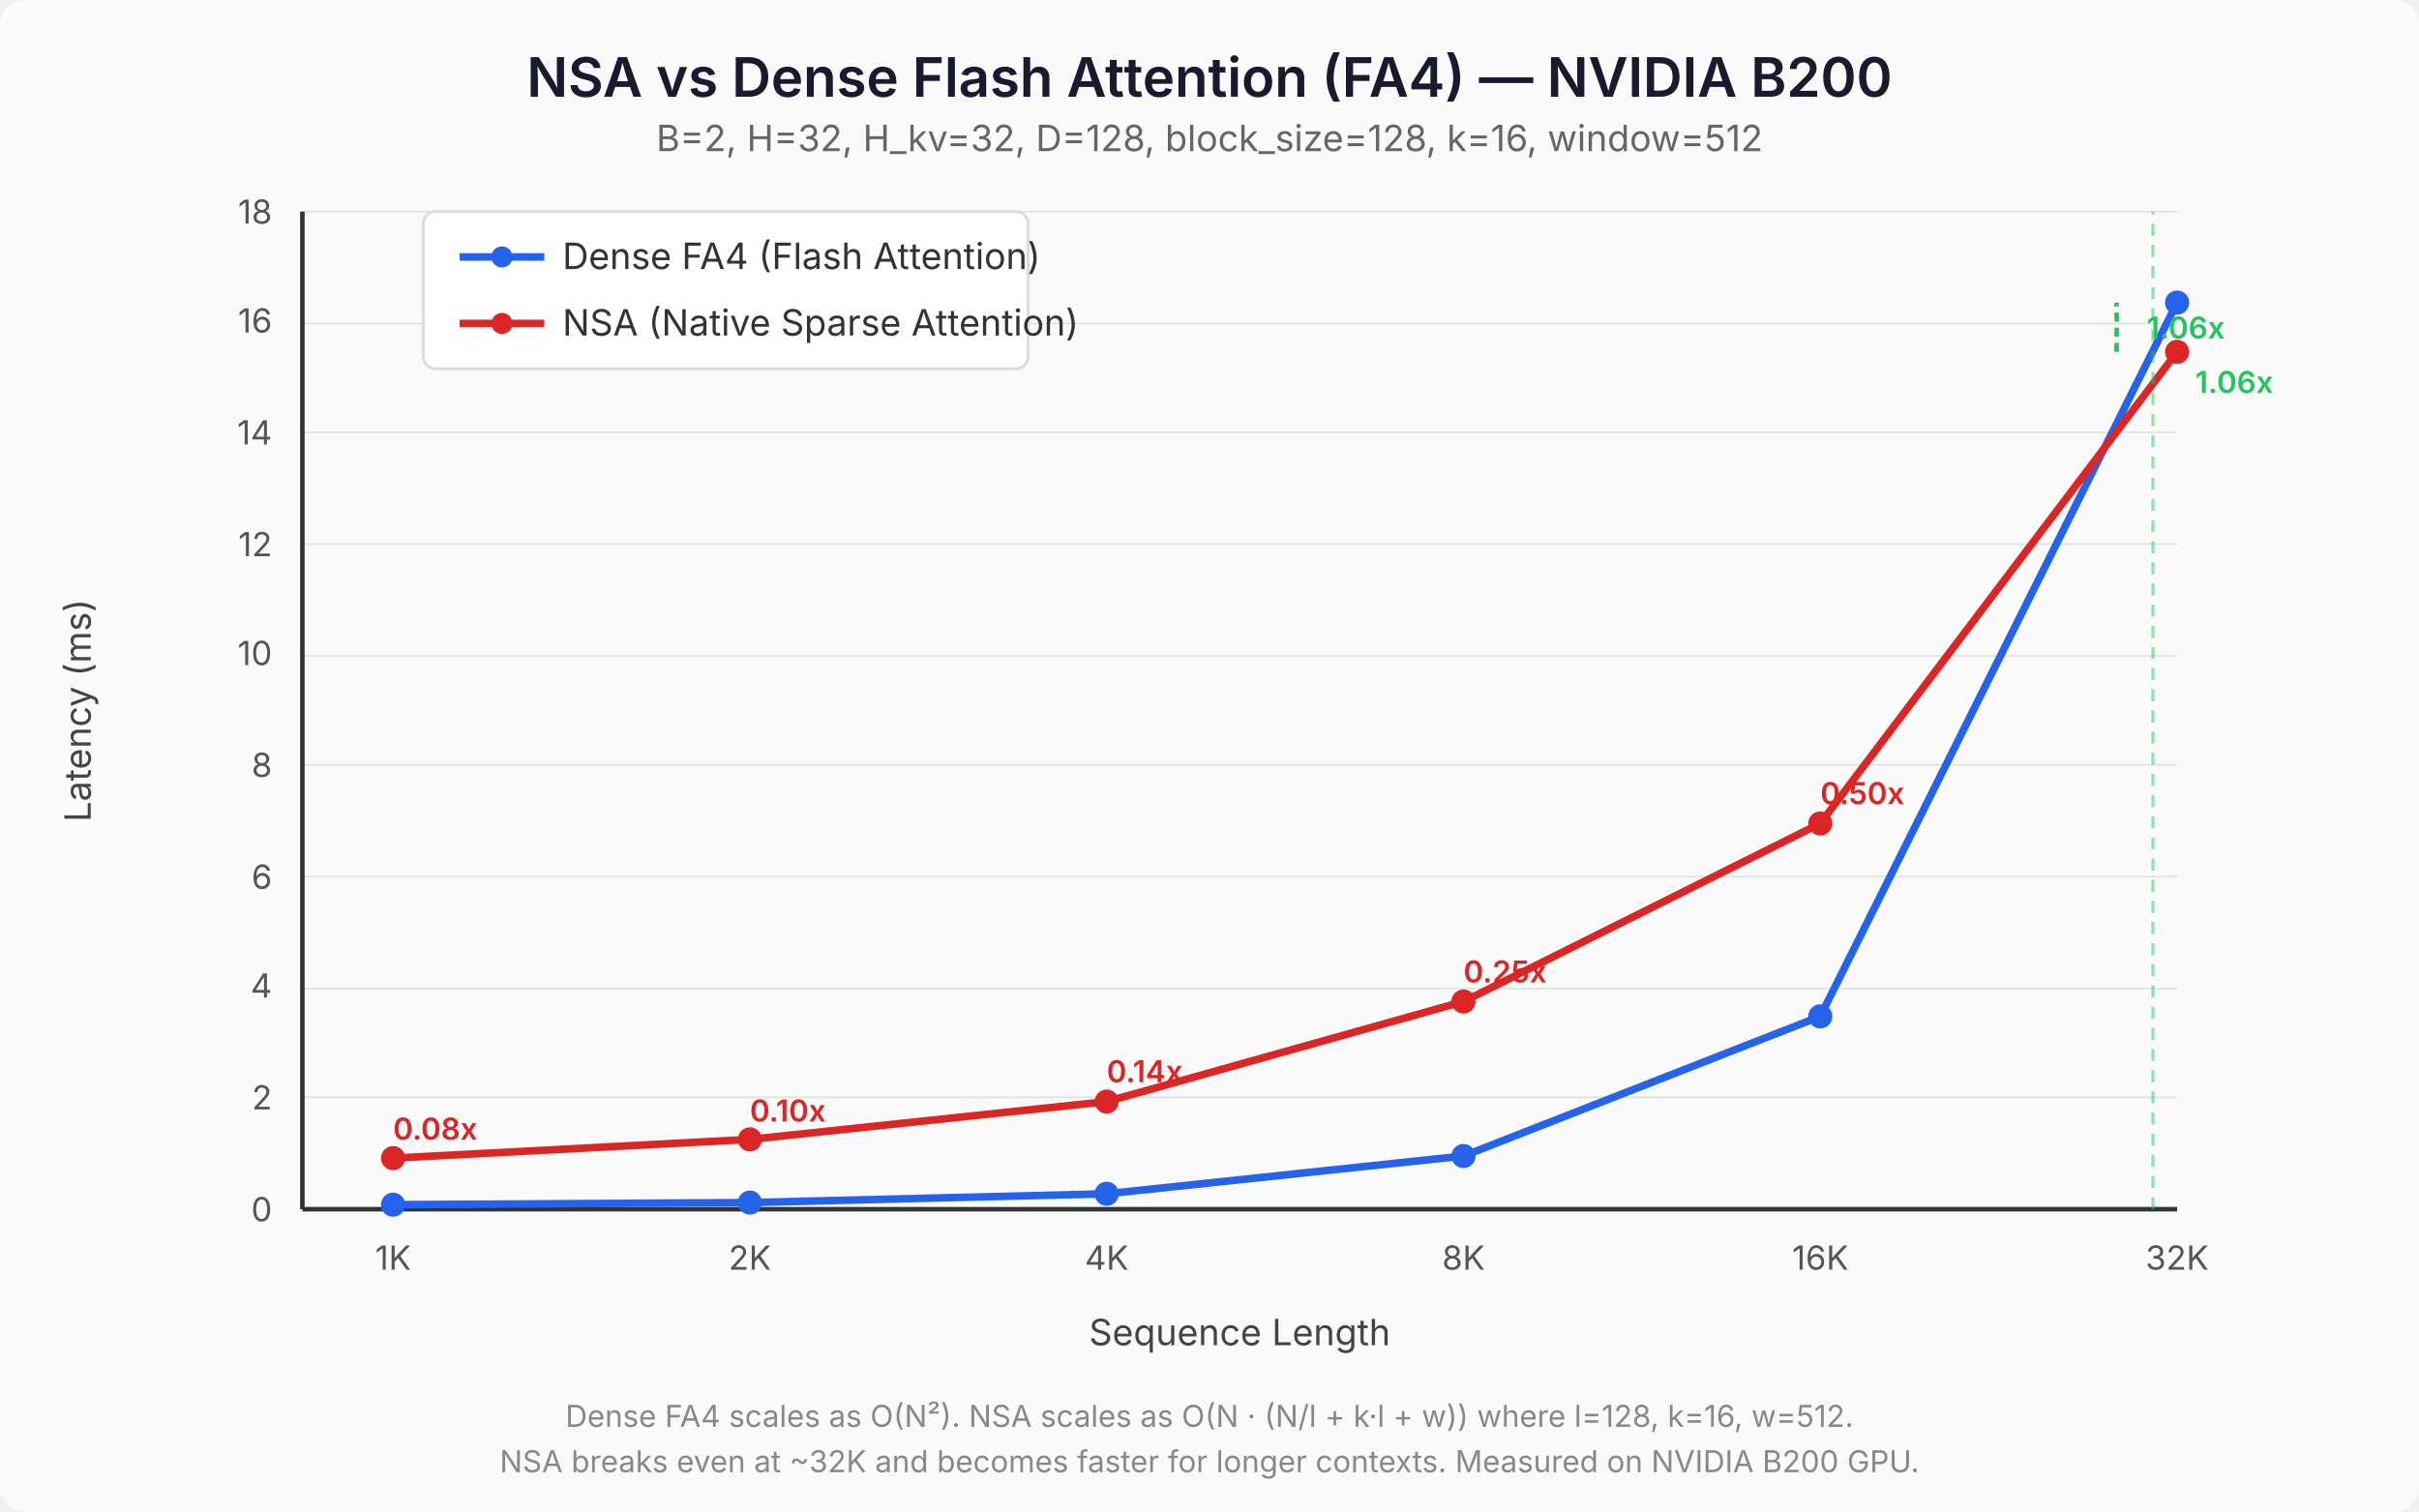
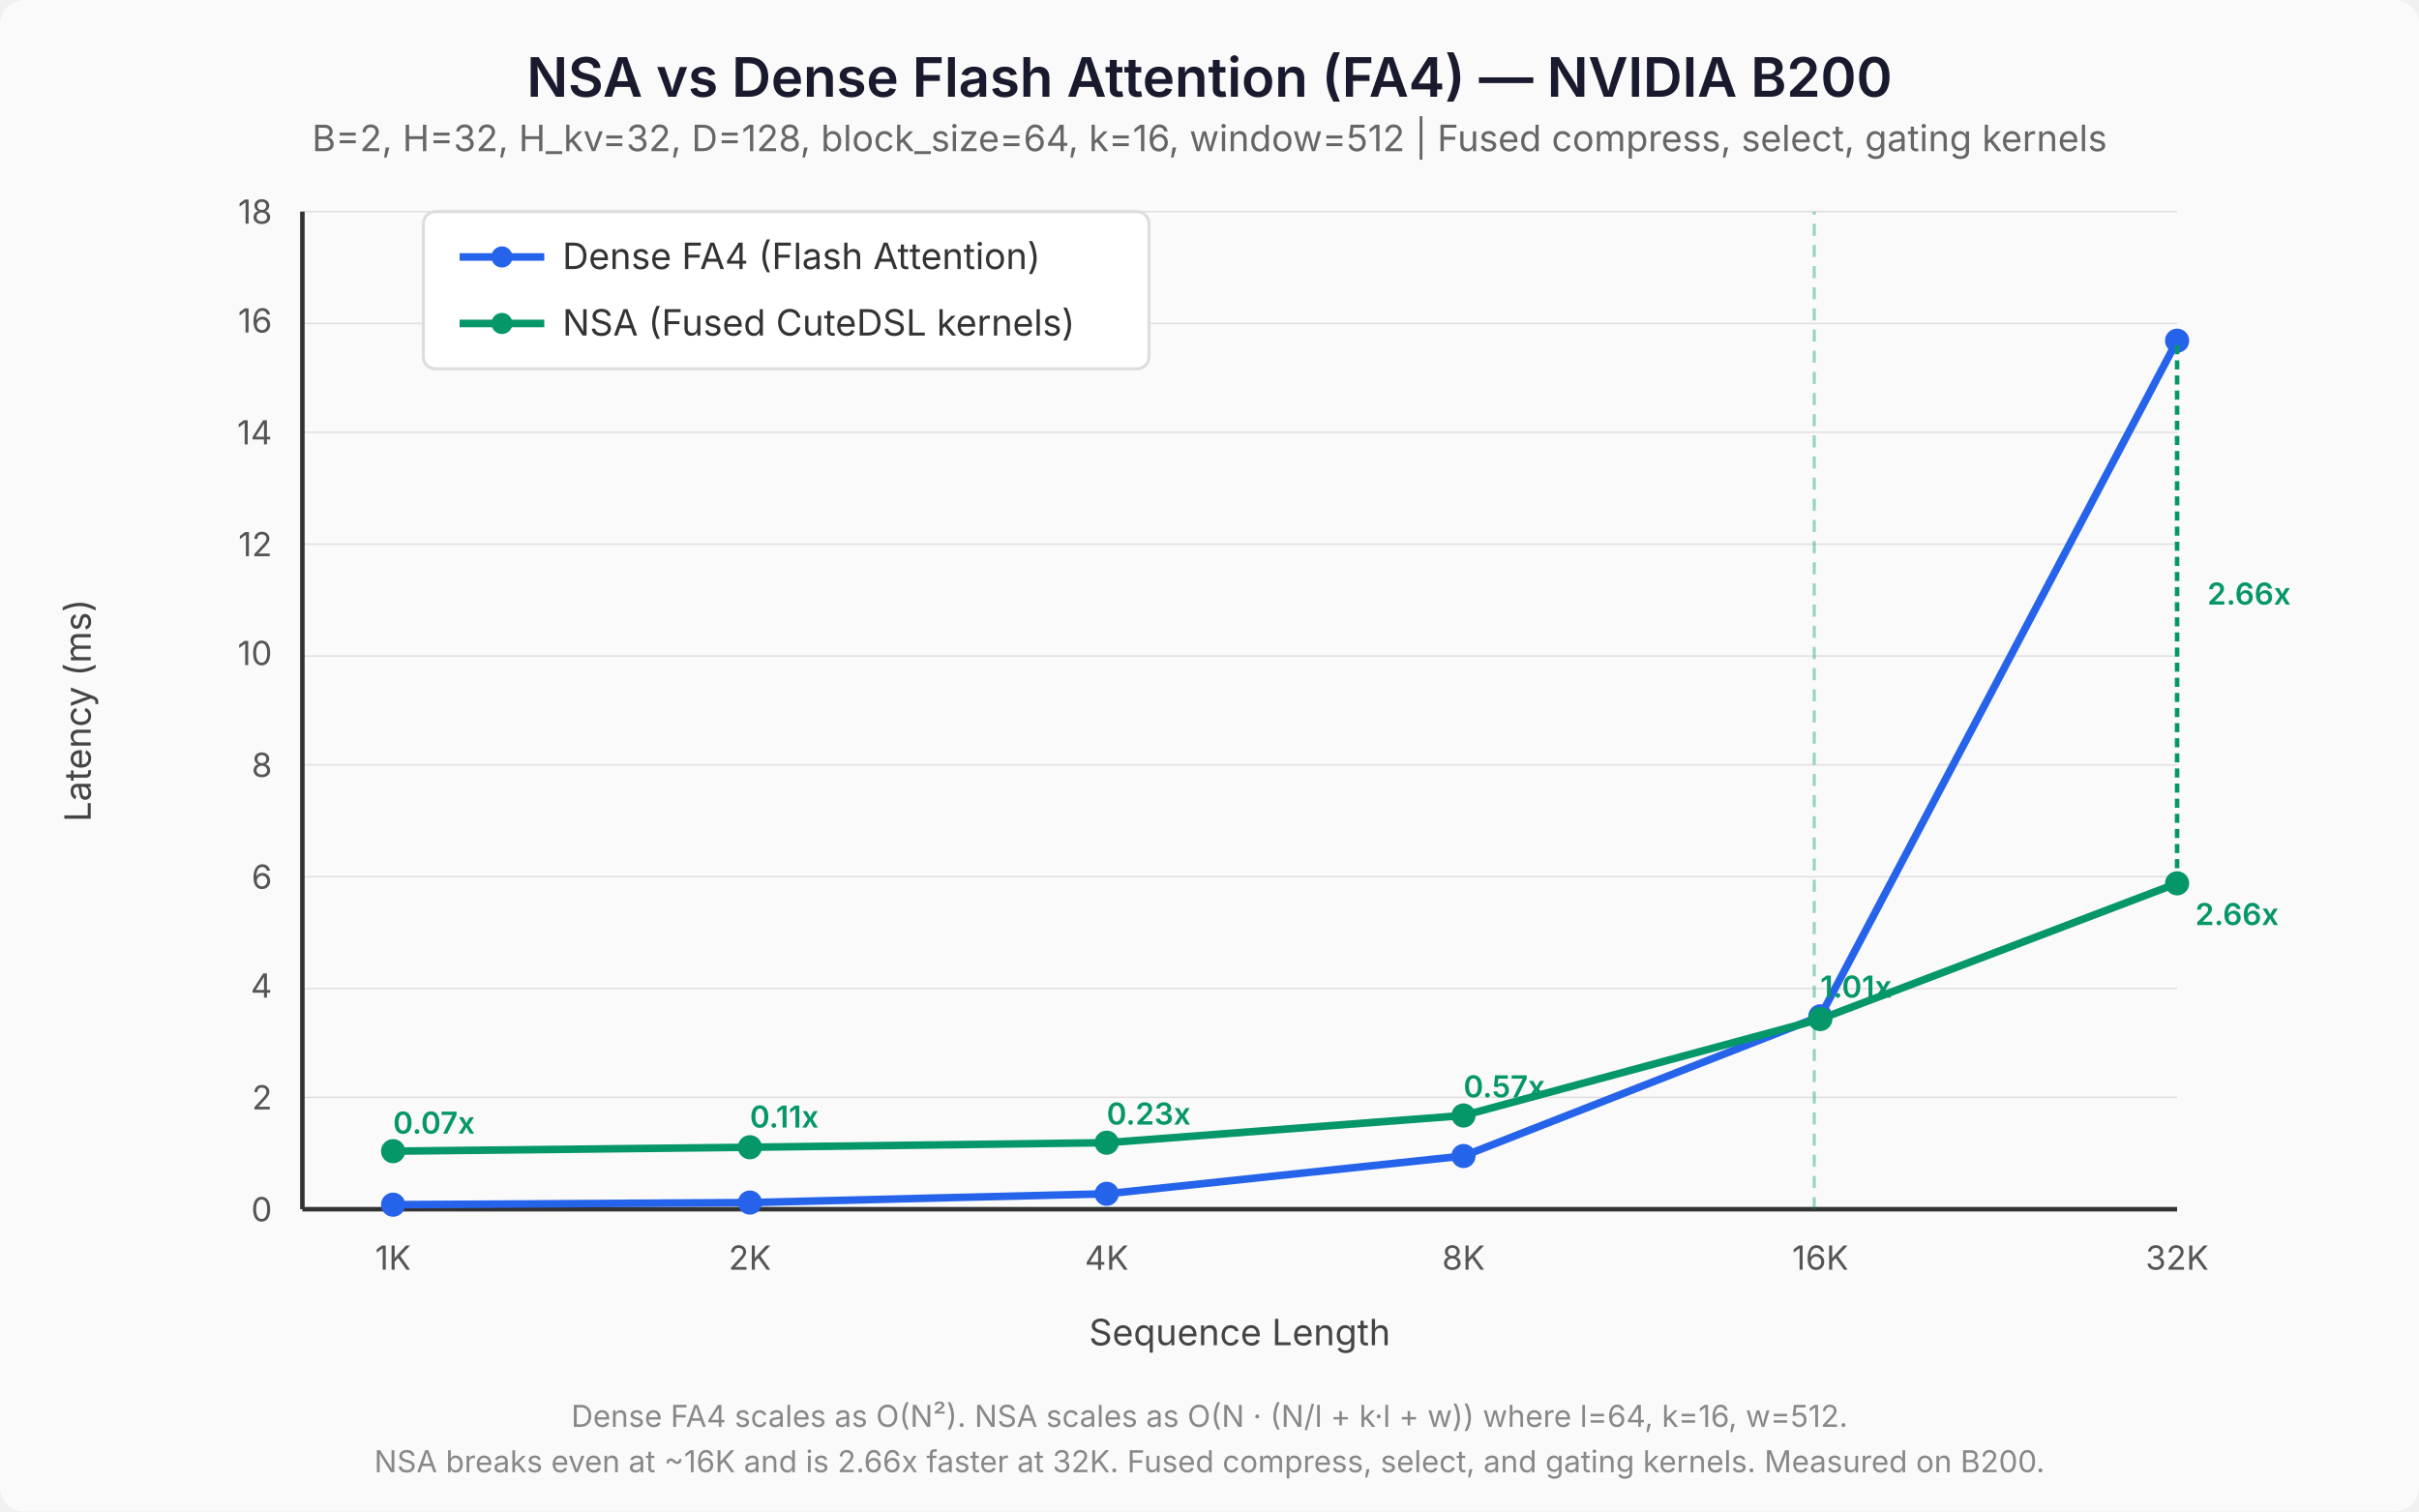
<svg xmlns="http://www.w3.org/2000/svg" viewBox="0 0 800 500" font-family="system-ui, -apple-system, sans-serif">
  <defs>
    <style>
      .title { font-size: 18px; font-weight: 600; fill: #1a1a2e; }
      .subtitle { font-size: 12px; fill: #666; }
      .axis-label { font-size: 12px; fill: #444; }
      .tick-label { font-size: 11px; fill: #555; }
      .legend-text { font-size: 12px; fill: #333; }
      .grid { stroke: #e0e0e0; stroke-width: 0.5; }
      .annotation { font-size: 10px; fill: #888; }
      .speedup-label { font-size: 10px; font-weight: 600; }
    </style>
  </defs>
  <rect width="800" height="500" fill="#fafafa" rx="8" />
  <text x="400" y="32" text-anchor="middle" class="title">NSA vs Dense Flash Attention (FA4) — NVIDIA B200</text>
-   <text x="400" y="50" text-anchor="middle" class="subtitle">B=2, H=32, H_kv=32, D=128, block_size=128, k=16, window=512</text>
+   <text x="400" y="50" text-anchor="middle" class="subtitle">B=2, H=32, H_kv=32, D=128, block_size=64, k=16, window=512 | Fused compress, select, gating kernels</text>
  <line x1="100" y1="400" x2="720" y2="400" class="grid" />
  <line x1="100" y1="363" x2="720" y2="363" class="grid" />
  <line x1="100" y1="327" x2="720" y2="327" class="grid" />
  <line x1="100" y1="290" x2="720" y2="290" class="grid" />
  <line x1="100" y1="253" x2="720" y2="253" class="grid" />
  <line x1="100" y1="217" x2="720" y2="217" class="grid" />
  <line x1="100" y1="180" x2="720" y2="180" class="grid" />
  <line x1="100" y1="143" x2="720" y2="143" class="grid" />
  <line x1="100" y1="107" x2="720" y2="107" class="grid" />
  <line x1="100" y1="70" x2="720" y2="70" class="grid" />
  <text x="90" y="404" text-anchor="end" class="tick-label">0</text>
  <text x="90" y="367" text-anchor="end" class="tick-label">2</text>
  <text x="90" y="330" text-anchor="end" class="tick-label">4</text>
  <text x="90" y="294" text-anchor="end" class="tick-label">6</text>
  <text x="90" y="257" text-anchor="end" class="tick-label">8</text>
  <text x="90" y="220" text-anchor="end" class="tick-label">10</text>
  <text x="90" y="184" text-anchor="end" class="tick-label">12</text>
  <text x="90" y="147" text-anchor="end" class="tick-label">14</text>
  <text x="90" y="110" text-anchor="end" class="tick-label">16</text>
  <text x="90" y="74" text-anchor="end" class="tick-label">18</text>
  <text x="30" y="235" text-anchor="middle" class="axis-label" transform="rotate(-90, 30, 235)">Latency (ms)</text>
  <text x="130" y="420" text-anchor="middle" class="tick-label">1K</text>
  <text x="248" y="420" text-anchor="middle" class="tick-label">2K</text>
  <text x="366" y="420" text-anchor="middle" class="tick-label">4K</text>
  <text x="484" y="420" text-anchor="middle" class="tick-label">8K</text>
  <text x="602" y="420" text-anchor="middle" class="tick-label">16K</text>
  <text x="720" y="420" text-anchor="middle" class="tick-label">32K</text>
  <text x="410" y="445" text-anchor="middle" class="axis-label">Sequence Length</text>
  <line x1="100" y1="400" x2="720" y2="400" stroke="#333" stroke-width="1.5" />
  <line x1="100" y1="70" x2="100" y2="400" stroke="#333" stroke-width="1.5" />
-   <polyline points="130,398.5 248,397.8 366,394.9 484,382.4 602,336.2 720,100.1" fill="none" stroke="#2563eb" stroke-width="2.5" stroke-linejoin="round" />
+   <polyline points="130,398.5 248,397.8 366,394.9 484,382.4 602,336.2 720,112.7" fill="none" stroke="#2563eb" stroke-width="2.5" stroke-linejoin="round" />
  <circle cx="130" cy="398.5" r="4" fill="#2563eb" />
  <circle cx="248" cy="397.8" r="4" fill="#2563eb" />
  <circle cx="366" cy="394.9" r="4" fill="#2563eb" />
  <circle cx="484" cy="382.4" r="4" fill="#2563eb" />
  <circle cx="602" cy="336.2" r="4" fill="#2563eb" />
-   <circle cx="720" cy="100.1" r="4" fill="#2563eb" />
-   <polyline points="130,383.1 248,376.9 366,364.4 484,331.3 602,272.4 720,116.4" fill="none" stroke="#dc2626" stroke-width="2.5" stroke-linejoin="round" />
-   <circle cx="130" cy="383.1" r="4" fill="#dc2626" />
-   <circle cx="248" cy="376.9" r="4" fill="#dc2626" />
-   <circle cx="366" cy="364.4" r="4" fill="#dc2626" />
-   <circle cx="484" cy="331.3" r="4" fill="#dc2626" />
-   <circle cx="602" cy="272.4" r="4" fill="#dc2626" />
-   <circle cx="720" cy="116.4" r="4" fill="#dc2626" />
-   <line x1="700" y1="116.4" x2="700" y2="100.1" stroke="#22c55e" stroke-width="1.5" stroke-dasharray="3,2" />
-   <text x="710" y="112" class="speedup-label" fill="#22c55e">1.06x</text>
-   <text x="130" y="377" class="speedup-label" fill="#dc2626">0.08x</text>
-   <text x="248" y="371" class="speedup-label" fill="#dc2626">0.10x</text>
-   <text x="366" y="358" class="speedup-label" fill="#dc2626">0.14x</text>
-   <text x="484" y="325" class="speedup-label" fill="#dc2626">0.25x</text>
-   <text x="602" y="266" class="speedup-label" fill="#dc2626">0.50x</text>
-   <text x="726" y="130" class="speedup-label" fill="#22c55e">1.06x</text>
-   <line x1="712" y1="400" x2="712" y2="70" stroke="#22c55e" stroke-width="1" stroke-dasharray="4,3" opacity="0.5" />
-   <rect x="140" y="70" width="200" height="52" fill="white" stroke="#ddd" rx="4" />
+   <circle cx="720" cy="112.7" r="4" fill="#2563eb" />
+   <polyline points="130,380.8 248,379.5 366,378.0 484,369.0 602,337.1 720,292.2" fill="none" stroke="#059669" stroke-width="2.5" stroke-linejoin="round" />
+   <circle cx="130" cy="380.8" r="4" fill="#059669" />
+   <circle cx="248" cy="379.5" r="4" fill="#059669" />
+   <circle cx="366" cy="378.0" r="4" fill="#059669" />
+   <circle cx="484" cy="369.0" r="4" fill="#059669" />
+   <circle cx="602" cy="337.1" r="4" fill="#059669" />
+   <circle cx="720" cy="292.2" r="4" fill="#059669" />
+   <line x1="720" y1="292.2" x2="720" y2="112.7" stroke="#059669" stroke-width="1.5" stroke-dasharray="3,2" />
+   <text x="730" y="200" class="speedup-label" fill="#059669">2.66x</text>
+   <text x="130" y="375" class="speedup-label" fill="#059669">0.07x</text>
+   <text x="248" y="373" class="speedup-label" fill="#059669">0.11x</text>
+   <text x="366" y="372" class="speedup-label" fill="#059669">0.23x</text>
+   <text x="484" y="363" class="speedup-label" fill="#059669">0.57x</text>
+   <text x="602" y="330" class="speedup-label" fill="#059669">1.01x</text>
+   <text x="726" y="306" class="speedup-label" fill="#059669">2.66x</text>
+   <line x1="600" y1="400" x2="600" y2="70" stroke="#059669" stroke-width="1" stroke-dasharray="4,3" opacity="0.4" />
+   <rect x="140" y="70" width="240" height="52" fill="white" stroke="#ddd" rx="4" />
  <line x1="152" y1="85" x2="180" y2="85" stroke="#2563eb" stroke-width="2.5" />
  <circle cx="166" cy="85" r="3.5" fill="#2563eb" />
  <text x="186" y="89" class="legend-text">Dense FA4 (Flash Attention)</text>
-   <line x1="152" y1="107" x2="180" y2="107" stroke="#dc2626" stroke-width="2.5" />
-   <circle cx="166" cy="107" r="3.5" fill="#dc2626" />
-   <text x="186" y="111" class="legend-text">NSA (Native Sparse Attention)</text>
-   <text x="400" y="472" text-anchor="middle" class="annotation">Dense FA4 scales as O(N²). NSA scales as O(N · (N/l + k·l + w)) where l=128, k=16, w=512.</text>
-   <text x="400" y="487" text-anchor="middle" class="annotation">NSA breaks even at ~32K and becomes faster for longer contexts. Measured on NVIDIA B200 GPU.</text>
+   <line x1="152" y1="107" x2="180" y2="107" stroke="#059669" stroke-width="2.5" />
+   <circle cx="166" cy="107" r="3.5" fill="#059669" />
+   <text x="186" y="111" class="legend-text">NSA (Fused CuteDSL kernels)</text>
+   <text x="400" y="472" text-anchor="middle" class="annotation">Dense FA4 scales as O(N²). NSA scales as O(N · (N/l + k·l + w)) where l=64, k=16, w=512.</text>
+   <text x="400" y="487" text-anchor="middle" class="annotation">NSA breaks even at ~16K and is 2.66x faster at 32K. Fused compress, select, and gating kernels. Measured on B200.</text>
</svg>
